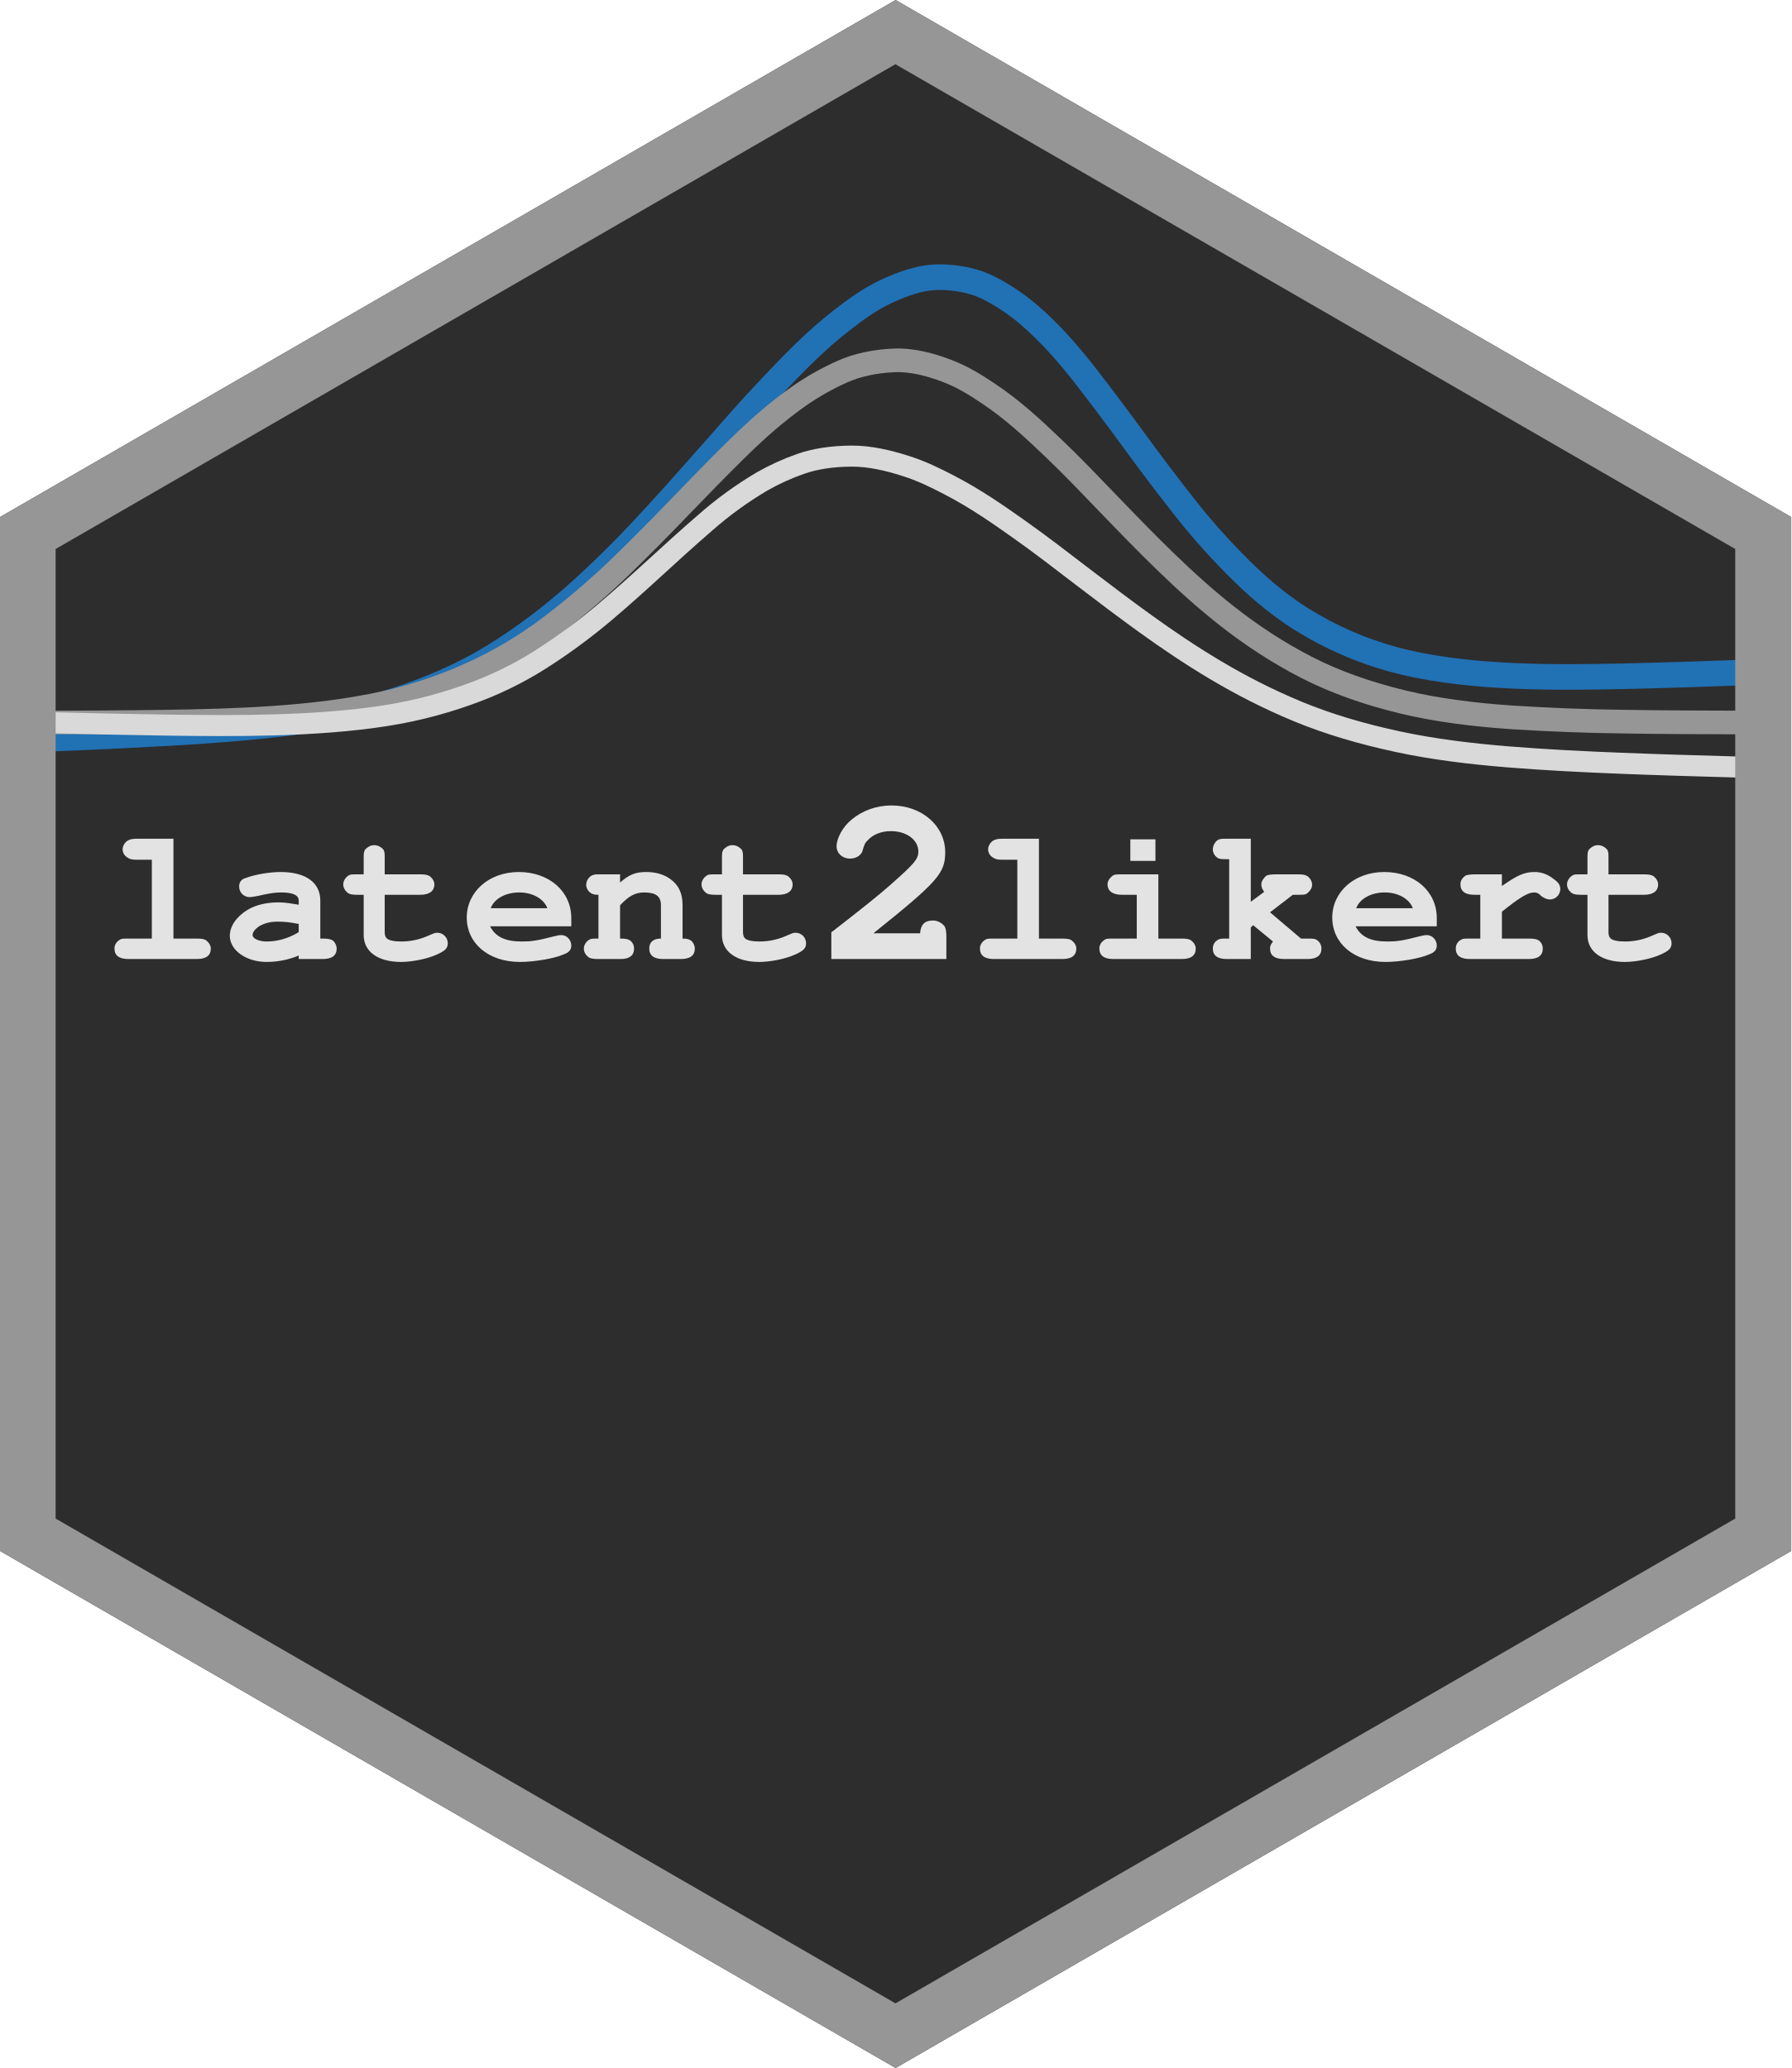
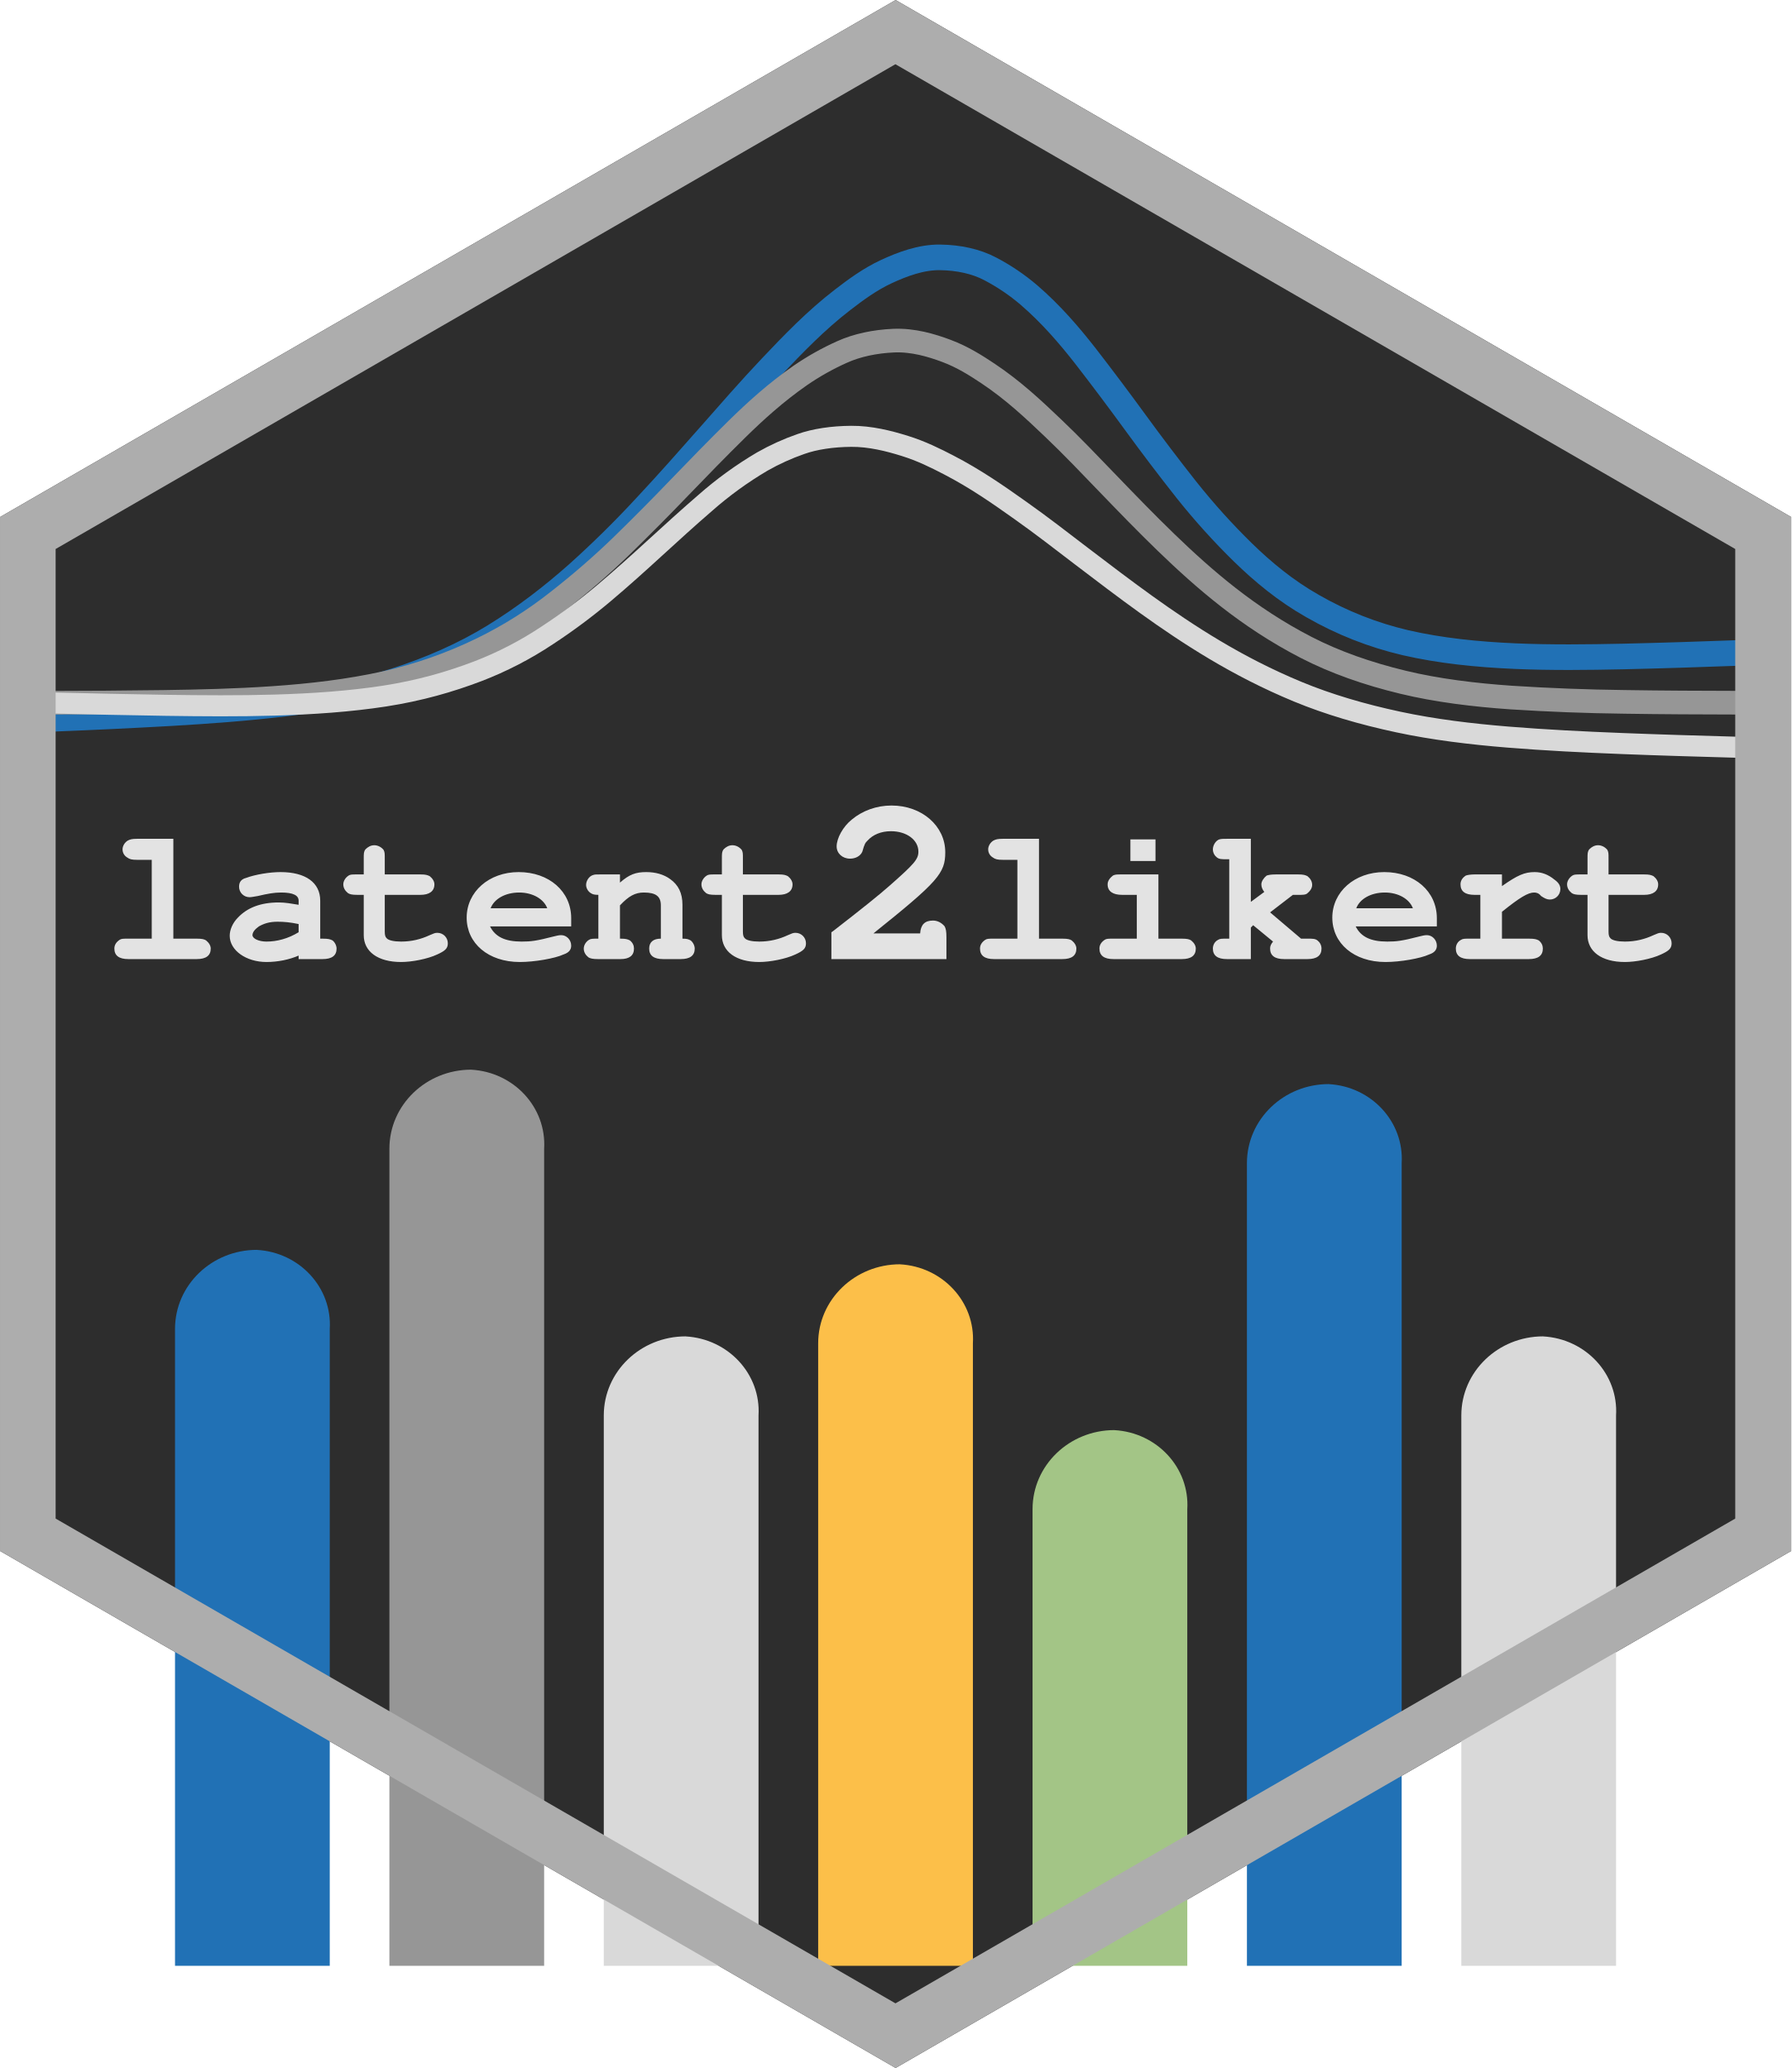
<svg xmlns="http://www.w3.org/2000/svg" width="181.131" height="209.152" viewBox="0 0 47.924 55.338" version="1.1" id="svg1">
  <defs id="defs1">
-     <clipPath id="a-8-1-9-8-4">
-       <path d="M 1260.5,0 0,727.8 V 2183.2 L 1260.5,2911 2521,2183.2 V 727.8 Z" id="path1-10-8-0-6-6" />
+     <clipPath id="a-8-1-4-0-0-5">
+       <path d="M 1260.5,0 0,727.8 V 2183.2 L 1260.5,2911 2521,2183.2 V 727.8 Z" id="path1-10-8-7-0-0-9" />
    </clipPath>
-     <clipPath id="a-9-0-76-8-5-1-0">
-       <path d="M 1260.5,0 0,727.8 V 2183.2 L 1260.5,2911 2521,2183.2 V 727.8 Z" id="path1-1-0-85-4-5-9-3" />
+     <clipPath clipPathUnits="userSpaceOnUse" id="clipPath35-7-5">
+       <path style="fill:#2d2d2d;fill-opacity:1" clip-path="url(#a-9-0-62-8-2)" transform="matrix(0.01616256,0,0,0.01616256,139.5321,99.61022)" d="M -277.1,-101.9 H 2870.6 V 2998.2 H -277.1 Z" id="path35-1-3" />
    </clipPath>
-     <mask maskUnits="userSpaceOnUse" id="mask101-0-6-2">
-       <g id="g107-5-7-2" transform="matrix(60.30501,0,0,60.30501,-8382.573,-5970.147)">
-         <path style="fill:#d9d9d9;fill-opacity:1;stroke:none;stroke-width:2.137;stroke-linecap:square;stroke-miterlimit:10;stroke-dasharray:none;stroke-opacity:1;paint-order:fill markers stroke" d="m 176.636,131.227 a 2.003,2.003 0 0 1 1.883,2.116 v 24.97 h -3.998 v -24.972 a 2.115,2.115 0 0 1 2.115,-2.115 z" id="path101-2-8-1" />
-         <path style="fill:#2171b5;fill-opacity:1;stroke:none;stroke-width:2.137;stroke-linecap:square;stroke-miterlimit:10;stroke-dasharray:none;stroke-opacity:1;paint-order:fill markers stroke" d="m 171.097,124.476 a 2.003,2.003 0 0 1 1.883,2.116 v 24.97 h -3.998 v -24.972 a 2.115,2.115 0 0 1 2.115,-2.115 z" id="path102-0-9-4" />
-         <path style="fill:#a3c586;fill-opacity:1;stroke:none;stroke-width:2.137;stroke-linecap:square;stroke-miterlimit:10;stroke-dasharray:none;stroke-opacity:1;paint-order:fill markers stroke" d="m 165.558,133.735 a 2.003,2.003 0 0 1 1.883,2.116 v 24.97 h -3.998 v -24.972 a 2.115,2.115 0 0 1 2.115,-2.115 z" id="path103-7-7-7" />
-         <path style="fill:#fcbf49;fill-opacity:1;stroke:none;stroke-width:2.137;stroke-linecap:square;stroke-miterlimit:10;stroke-dasharray:none;stroke-opacity:1;paint-order:fill markers stroke" d="m 160.019,129.298 a 2.003,2.003 0 0 1 1.883,2.116 v 24.97 h -3.998 v -24.972 a 2.115,2.115 0 0 1 2.115,-2.115 z" id="path104-7-5-7" />
-         <path style="fill:#d9d9d9;fill-opacity:1;stroke:none;stroke-width:2.137;stroke-linecap:square;stroke-miterlimit:10;stroke-dasharray:none;stroke-opacity:1;paint-order:fill markers stroke" d="m 154.48,131.227 a 2.003,2.003 0 0 1 1.883,2.116 v 24.97 h -3.998 v -24.972 a 2.115,2.115 0 0 1 2.115,-2.115 z" id="path105-9-5-0" />
-         <path style="fill:#969696;fill-opacity:1;stroke:none;stroke-width:2.137;stroke-linecap:square;stroke-miterlimit:10;stroke-dasharray:none;stroke-opacity:1;paint-order:fill markers stroke" d="m 148.941,124.09 a 2.003,2.003 0 0 1 1.883,2.116 v 24.97 h -3.998 v -24.972 a 2.115,2.115 0 0 1 2.115,-2.115 z" id="path106-7-2-9" />
-         <path style="fill:#2171b5;fill-opacity:1;stroke:none;stroke-width:2.137;stroke-linecap:square;stroke-miterlimit:10;stroke-dasharray:none;stroke-opacity:1;paint-order:fill markers stroke" d="m 143.402,128.912 a 2.003,2.003 0 0 1 1.883,2.116 v 24.97 h -3.998 v -24.972 a 2.115,2.115 0 0 1 2.115,-2.115 z" id="path107-5-4-5" />
-       </g>
-     </mask>
-     <clipPath id="a-0-9-5-4-5-3-9-7">
-       <path d="M 1260.5,0 0,727.8 V 2183.2 L 1260.5,2911 2521,2183.2 V 727.8 Z" id="path1-2-59-3-7-8-9-4-2" />
+     <clipPath id="a-9-0-62-8-2">
+       <path d="M 1260.5,0 0,727.8 V 2183.2 L 1260.5,2911 2521,2183.2 V 727.8 Z" id="path1-1-0-5-4-7" />
+     </clipPath>
+     <clipPath id="a-0-9-5-1-9-3">
+       <path d="M 1260.5,0 0,727.8 V 2183.2 L 1260.5,2911 2521,2183.2 V 727.8 Z" id="path1-2-59-3-3-73-9" />
    </clipPath>
  </defs>
-   <g id="layer1" transform="translate(-83.6083,-80.16872)">
-     <g id="g114" transform="translate(-35.61464,-107.2664)">
-       <path style="fill:#2d2d2d;fill-opacity:1" clip-path="url(#a-8-1-9-8-4)" transform="matrix(0.01901,0,0,0.01901,119.2229,187.4351)" d="M -277.1,-101.9 H 2870.6 V 2998.2 H -277.1 Z" id="path16-3-1-7-4-9" />
-       <path style="fill:#2a87d8;fill-opacity:1" clip-path="url(#a-9-0-76-8-5-1-0)" transform="matrix(0.01658237,0,0,0.01658237,122.283,190.9685)" d="M -277.1,-101.9 H 2870.6 V 2998.2 H -277.1 Z" id="path16-4-6-9-8-9-9-7" mask="url(#mask101-0-6-2)" />
-       <text xml:space="preserve" style="font-style:normal;font-variant:normal;font-weight:700;font-stretch:normal;font-size:5.323px;font-family:Courier;-inkscape-font-specification:'Courier Bold';fill:#e3e3e3;fill-opacity:1;stroke:#d0d0d0;stroke-width:3.233;stroke-linecap:square;stroke-miterlimit:10;stroke-opacity:1;paint-order:fill markers stroke" x="121.971" y="213.098" id="text66-5-9-0-6-9-4-5-6">
-         <tspan style="font-size:5.323px;fill:#e3e3e3;fill-opacity:1;stroke:none;stroke-width:3.233" x="121.971" y="213.098" id="tspan66-3-3-1-6-4-9-5-8">latent<tspan style="font-size:6.653px;fill:#e3e3e3;fill-opacity:1;stroke-width:3.233" id="tspan65-0-4-0-6-7-1-6-2">2</tspan>likert</tspan>
-       </text>
-       <path fill="none" stroke="#0071bc" stroke-width=".198" stroke-linecap="round" stroke-linejoin="round" stroke-miterlimit="10" d="m 165.712,205.437 c -1.016,0.037 -2.032,0.071 -3.046,0.094 -0.97,0.021 -1.943,0.032 -2.9,-0.009 -1.014,-0.044 -2.005,-0.144 -2.942,-0.36 a 9.186,9.186 0 0 1 -2.482,-0.98 c -0.718,-0.406 -1.33,-0.914 -1.863,-1.434 a 18.157,18.157 0 0 1 -1.508,-1.671 58.34,58.34 0 0 1 -1.369,-1.804 75.848,75.848 0 0 0 -1.331,-1.773 c -0.447,-0.572 -0.935,-1.139 -1.522,-1.644 a 5.556,5.556 0 0 0 -1.032,-0.697 c -0.377,-0.2 -0.845,-0.302 -1.345,-0.308 -0.507,-0.006 -1.007,0.183 -1.437,0.382 -0.439,0.205 -0.815,0.483 -1.166,0.753 -0.722,0.556 -1.321,1.182 -1.908,1.8 -0.568,0.599 -1.1,1.212 -1.638,1.822 -0.566,0.642 -1.133,1.285 -1.726,1.918 a 27.221,27.221 0 0 1 -1.83,1.802 c -0.672,0.595 -1.4,1.159 -2.221,1.664 -0.808,0.497 -1.713,0.895 -2.683,1.203 -0.933,0.297 -1.942,0.479 -2.925,0.597 -1.011,0.122 -2.02,0.196 -3.032,0.255 a 180.01,180.01 0 0 1 -3.148,0.151" style="stroke:#2171b5;stroke-width:0.685;stroke-dasharray:none;stroke-opacity:1" id="path66-4-0-3-6-0-5-1-9" />
-       <path fill="none" stroke="#0071bc" stroke-width=".198" stroke-linecap="round" stroke-linejoin="round" stroke-miterlimit="10" d="m 120.514,206.769 c 1.023,-0.002 2.046,-0.007 3.069,-0.022 0.977,-0.014 1.959,-0.037 2.93,-0.104 1.03,-0.07 2.04,-0.188 3.008,-0.402 a 11.901,11.901 0 0 0 2.606,-0.915 11.149,11.149 0 0 0 2.027,-1.278 c 0.606,-0.473 1.169,-0.963 1.691,-1.468 a 64.432,64.432 0 0 0 1.564,-1.576 c 0.5,-0.518 1.002,-1.036 1.523,-1.548 0.509,-0.5 1.059,-0.997 1.703,-1.445 a 6.998,6.998 0 0 1 1.113,-0.626 c 0.4,-0.182 0.883,-0.284 1.389,-0.306 0.513,-0.021 1,0.122 1.413,0.277 0.424,0.159 0.776,0.382 1.103,0.6 0.674,0.448 1.217,0.959 1.747,1.464 0.514,0.489 0.99,0.992 1.472,1.491 0.508,0.527 1.016,1.053 1.551,1.57 0.52,0.503 1.064,0.998 1.668,1.469 0.62,0.483 1.299,0.936 2.078,1.338 0.766,0.395 1.64,0.703 2.59,0.932 0.912,0.221 1.913,0.342 2.895,0.41 a 57.9,57.9 0 0 0 3.037,0.116 c 1.004,0.016 2.008,0.02 3.013,0.022 h 0.153" style="stroke:#969696;stroke-width:0.633;stroke-dasharray:none;stroke-opacity:1" id="path67-8-7-0-7-4-9-5-9" />
-       <path fill="none" stroke="#0071bc" stroke-width=".198" stroke-linecap="round" stroke-linejoin="round" stroke-miterlimit="10" d="m 120.609,206.775 a 325.2,325.2 0 0 0 3.053,0.063 c 0.973,0.014 1.947,0.022 2.907,-0.006 1.016,-0.03 2.008,-0.097 2.947,-0.242 0.936,-0.145 1.748,-0.38 2.488,-0.662 a 9.515,9.515 0 0 0 1.867,-0.966 15.775,15.775 0 0 0 1.511,-1.126 c 0.475,-0.4 0.926,-0.808 1.372,-1.216 0.438,-0.4 0.876,-0.8 1.334,-1.195 a 9.946,9.946 0 0 1 1.526,-1.108 6.228,6.228 0 0 1 1.034,-0.47 c 0.377,-0.134 0.846,-0.203 1.348,-0.207 0.508,-0.004 1.01,0.123 1.44,0.258 0.44,0.137 0.817,0.325 1.168,0.507 0.724,0.375 1.325,0.796 1.913,1.213 0.57,0.403 1.102,0.817 1.64,1.228 0.569,0.433 1.136,0.866 1.73,1.293 0.577,0.414 1.178,0.823 1.835,1.214 0.673,0.401 1.403,0.781 2.226,1.122 0.81,0.335 1.717,0.603 2.688,0.81 0.935,0.201 1.947,0.323 2.932,0.403 1.013,0.082 2.025,0.132 3.038,0.172 1.002,0.04 2.003,0.069 3.003,0.097 l 0.152,0.004" style="stroke:#d9d9d9;stroke-width:0.563;stroke-dasharray:none;stroke-opacity:1" id="path68-5-5-0-0-0-8-9-8" />
-       <path style="fill:#969696" d="M 1260.2,2918.7 -7.2,2187 V 723.4 L 1260.3,-8.3 2527.7,723.5 V 2187 l -21.4,12.3 z M 78.3,2137.6 1260.3,2820 2442.2,2137.6 V 772.8 L 1260.2,90.4 78.3,772.8 Z" clip-path="url(#a-0-9-5-4-5-3-9-7)" transform="matrix(0.01901,0,0,0.01901,119.2229,187.4351)" id="path38-4-7-7-4-6-3-1-3" />
+   <g id="layer1" transform="translate(-83.60831,-75.4062)">
+     <g id="g37" transform="translate(15.30098,-115.277)">
+       <g id="g40">
+         <path style="fill:#2d2d2d" clip-path="url(#a-8-1-4-0-0-5)" transform="matrix(0.01901,0,0,0.01901,68.30733,190.6832)" d="M -277.1,-101.9 H 2870.6 V 2998.2 H -277.1 Z" id="path16-3-1-8-6-5-7" />
+         <g id="g69-7-2-7-0-7" transform="matrix(1.035528,0,0,1,-73.31671,95.2174)" clip-path="url(#clipPath35-7-5)">
+           <path style="fill:#d9d9d9;fill-opacity:1;stroke:none;stroke-width:2.137;stroke-linecap:square;stroke-miterlimit:10;stroke-dasharray:none;stroke-opacity:1;paint-order:fill markers stroke" d="m 176.636,131.227 a 2.003,2.003 0 0 1 1.883,2.116 v 24.97 h -3.998 v -24.972 a 2.115,2.115 0 0 1 2.115,-2.115 z" id="path59-1-9-4-1-2-9" />
+           <path style="fill:#2171b5;fill-opacity:1;stroke:none;stroke-width:2.137;stroke-linecap:square;stroke-miterlimit:10;stroke-dasharray:none;stroke-opacity:1;paint-order:fill markers stroke" d="m 171.097,124.476 a 2.003,2.003 0 0 1 1.883,2.116 v 24.97 h -3.998 v -24.972 a 2.115,2.115 0 0 1 2.115,-2.115 z" id="path60-8-4-7-55-3-5" />
+           <path style="fill:#a3c586;fill-opacity:1;stroke:none;stroke-width:2.137;stroke-linecap:square;stroke-miterlimit:10;stroke-dasharray:none;stroke-opacity:1;paint-order:fill markers stroke" d="m 165.558,133.735 a 2.003,2.003 0 0 1 1.883,2.116 v 24.97 h -3.998 v -24.972 a 2.115,2.115 0 0 1 2.115,-2.115 z" id="path61-7-1-4-8-7-3" />
+           <path style="fill:#fcbf49;fill-opacity:1;stroke:none;stroke-width:2.137;stroke-linecap:square;stroke-miterlimit:10;stroke-dasharray:none;stroke-opacity:1;paint-order:fill markers stroke" d="m 160.019,129.298 a 2.003,2.003 0 0 1 1.883,2.116 v 24.97 h -3.998 v -24.972 a 2.115,2.115 0 0 1 2.115,-2.115 z" id="path62-8-6-1-5-1-3" />
+           <path style="fill:#d9d9d9;fill-opacity:1;stroke:none;stroke-width:2.137;stroke-linecap:square;stroke-miterlimit:10;stroke-dasharray:none;stroke-opacity:1;paint-order:fill markers stroke" d="m 154.48,131.227 a 2.003,2.003 0 0 1 1.883,2.116 v 24.97 h -3.998 v -24.972 a 2.115,2.115 0 0 1 2.115,-2.115 z" id="path63-7-1-8-67-8-3" />
+           <path style="fill:#969696;fill-opacity:1;stroke:none;stroke-width:2.137;stroke-linecap:square;stroke-miterlimit:10;stroke-dasharray:none;stroke-opacity:1;paint-order:fill markers stroke" d="m 148.941,124.09 a 2.003,2.003 0 0 1 1.883,2.116 v 24.97 h -3.998 v -24.972 a 2.115,2.115 0 0 1 2.115,-2.115 z" id="path64-7-2-5-9-9-8" />
+           <path style="fill:#2171b5;fill-opacity:1;stroke:none;stroke-width:2.137;stroke-linecap:square;stroke-miterlimit:10;stroke-dasharray:none;stroke-opacity:1;paint-order:fill markers stroke" d="m 143.402,128.912 a 2.003,2.003 0 0 1 1.883,2.116 v 24.97 h -3.998 v -24.972 a 2.115,2.115 0 0 1 2.115,-2.115 z" id="path65-4-0-8-41-3-5" />
+         </g>
+         <text xml:space="preserve" style="font-style:normal;font-variant:normal;font-weight:700;font-stretch:normal;font-size:5.323px;font-family:Courier;-inkscape-font-specification:'Courier Bold';fill:#e3e3e3;fill-opacity:1;stroke:#d0d0d0;stroke-width:3.233;stroke-linecap:square;stroke-miterlimit:10;stroke-opacity:1;paint-order:fill markers stroke" x="71.055" y="216.346" id="text66-5-9-0-3-7-8">
+           <tspan style="font-size:5.323px;fill:#e3e3e3;fill-opacity:1;stroke:none;stroke-width:3.233" x="71.055" y="216.346" id="tspan66-3-3-1-7-4-9">latent<tspan style="font-size:6.653px;fill:#e3e3e3;fill-opacity:1;stroke-width:3.233" id="tspan65-0-4-0-5-8-6">2</tspan>likert</tspan>
+         </text>
+         <path fill="none" stroke="#0071bc" stroke-width=".198" stroke-linecap="round" stroke-linejoin="round" stroke-miterlimit="10" d="m 114.796,208.156 c -1.016,0.037 -2.032,0.071 -3.046,0.094 -0.97,0.021 -1.943,0.032 -2.9,-0.009 -1.014,-0.044 -2.005,-0.144 -2.942,-0.36 a 9.186,9.186 0 0 1 -2.482,-0.98 c -0.718,-0.406 -1.33,-0.914 -1.863,-1.434 a 18.157,18.157 0 0 1 -1.508,-1.671 58.34,58.34 0 0 1 -1.369,-1.804 75.848,75.848 0 0 0 -1.331,-1.773 c -0.447,-0.572 -0.935,-1.139 -1.522,-1.644 a 5.556,5.556 0 0 0 -1.032,-0.697 c -0.377,-0.2 -0.845,-0.302 -1.345,-0.308 -0.507,-0.006 -1.007,0.183 -1.437,0.382 -0.439,0.205 -0.815,0.483 -1.166,0.753 -0.722,0.556 -1.321,1.182 -1.908,1.8 -0.568,0.599 -1.1,1.212 -1.638,1.822 -0.566,0.642 -1.133,1.285 -1.726,1.918 a 27.221,27.221 0 0 1 -1.83,1.802 c -0.672,0.595 -1.4,1.159 -2.221,1.664 -0.808,0.497 -1.713,0.895 -2.683,1.203 -0.933,0.297 -1.942,0.479 -2.925,0.597 -1.011,0.122 -2.02,0.196 -3.032,0.255 a 180.01,180.01 0 0 1 -3.148,0.151" style="stroke:#2171b5;stroke-width:0.685;stroke-dasharray:none;stroke-opacity:1" id="path66-4-0-3-0-0-0" />
+         <path fill="none" stroke="#0071bc" stroke-width=".198" stroke-linecap="round" stroke-linejoin="round" stroke-miterlimit="10" d="m 69.598,209.488 c 1.023,-0.002 2.046,-0.007 3.069,-0.022 0.977,-0.014 1.959,-0.037 2.93,-0.104 1.03,-0.07 2.04,-0.188 3.008,-0.402 a 11.901,11.901 0 0 0 2.606,-0.915 11.149,11.149 0 0 0 2.027,-1.278 c 0.606,-0.473 1.169,-0.963 1.691,-1.468 a 64.432,64.432 0 0 0 1.564,-1.576 c 0.5,-0.518 1.002,-1.036 1.523,-1.548 0.509,-0.5 1.059,-0.997 1.703,-1.445 a 6.998,6.998 0 0 1 1.113,-0.626 c 0.4,-0.182 0.883,-0.284 1.389,-0.306 0.513,-0.021 1,0.122 1.413,0.277 0.424,0.159 0.776,0.382 1.103,0.6 0.674,0.448 1.217,0.959 1.747,1.464 0.514,0.489 0.99,0.992 1.472,1.491 0.508,0.527 1.016,1.053 1.551,1.57 0.52,0.503 1.064,0.998 1.668,1.469 0.62,0.483 1.299,0.936 2.078,1.338 0.766,0.395 1.64,0.703 2.59,0.932 0.912,0.221 1.913,0.342 2.895,0.41 a 57.9,57.9 0 0 0 3.037,0.116 c 1.004,0.016 2.008,0.02 3.013,0.022 h 0.153" style="stroke:#969696;stroke-width:0.633;stroke-dasharray:none;stroke-opacity:1" id="path67-8-7-0-2-4-4" />
+         <path fill="none" stroke="#0071bc" stroke-width=".198" stroke-linecap="round" stroke-linejoin="round" stroke-miterlimit="10" d="m 69.693,209.494 a 325.2,325.2 0 0 0 3.053,0.063 c 0.973,0.014 1.947,0.022 2.907,-0.006 1.016,-0.03 2.008,-0.097 2.947,-0.242 0.936,-0.145 1.748,-0.38 2.488,-0.662 a 9.515,9.515 0 0 0 1.867,-0.966 15.775,15.775 0 0 0 1.511,-1.126 c 0.475,-0.4 0.926,-0.808 1.372,-1.216 0.438,-0.4 0.876,-0.8 1.334,-1.195 a 9.946,9.946 0 0 1 1.526,-1.108 6.228,6.228 0 0 1 1.034,-0.47 c 0.377,-0.134 0.846,-0.203 1.348,-0.207 0.508,-0.004 1.01,0.123 1.44,0.258 0.44,0.137 0.817,0.325 1.168,0.507 0.724,0.375 1.325,0.796 1.913,1.213 0.57,0.403 1.102,0.817 1.64,1.228 0.569,0.433 1.136,0.866 1.73,1.293 0.577,0.414 1.178,0.823 1.835,1.214 0.673,0.401 1.403,0.781 2.226,1.122 0.81,0.335 1.717,0.603 2.688,0.81 0.935,0.201 1.947,0.323 2.932,0.403 1.013,0.082 2.025,0.132 3.038,0.172 1.002,0.04 2.003,0.069 3.003,0.097 l 0.152,0.004" style="stroke:#d9d9d9;stroke-width:0.563;stroke-dasharray:none;stroke-opacity:1" id="path68-5-5-0-1-0-2" />
+         <path style="fill:#adadad;fill-opacity:1" d="M 1260.2,2918.7 -7.2,2187 V 723.4 L 1260.3,-8.3 2527.7,723.5 V 2187 l -21.4,12.3 z M 78.3,2137.6 1260.3,2820 2442.2,2137.6 V 772.8 L 1260.2,90.4 78.3,772.8 Z" clip-path="url(#a-0-9-5-1-9-3)" transform="matrix(0.01901,0,0,0.01901,68.30733,190.6832)" id="path38-4-7-7-8-5-3" />
+       </g>
    </g>
  </g>
</svg>
